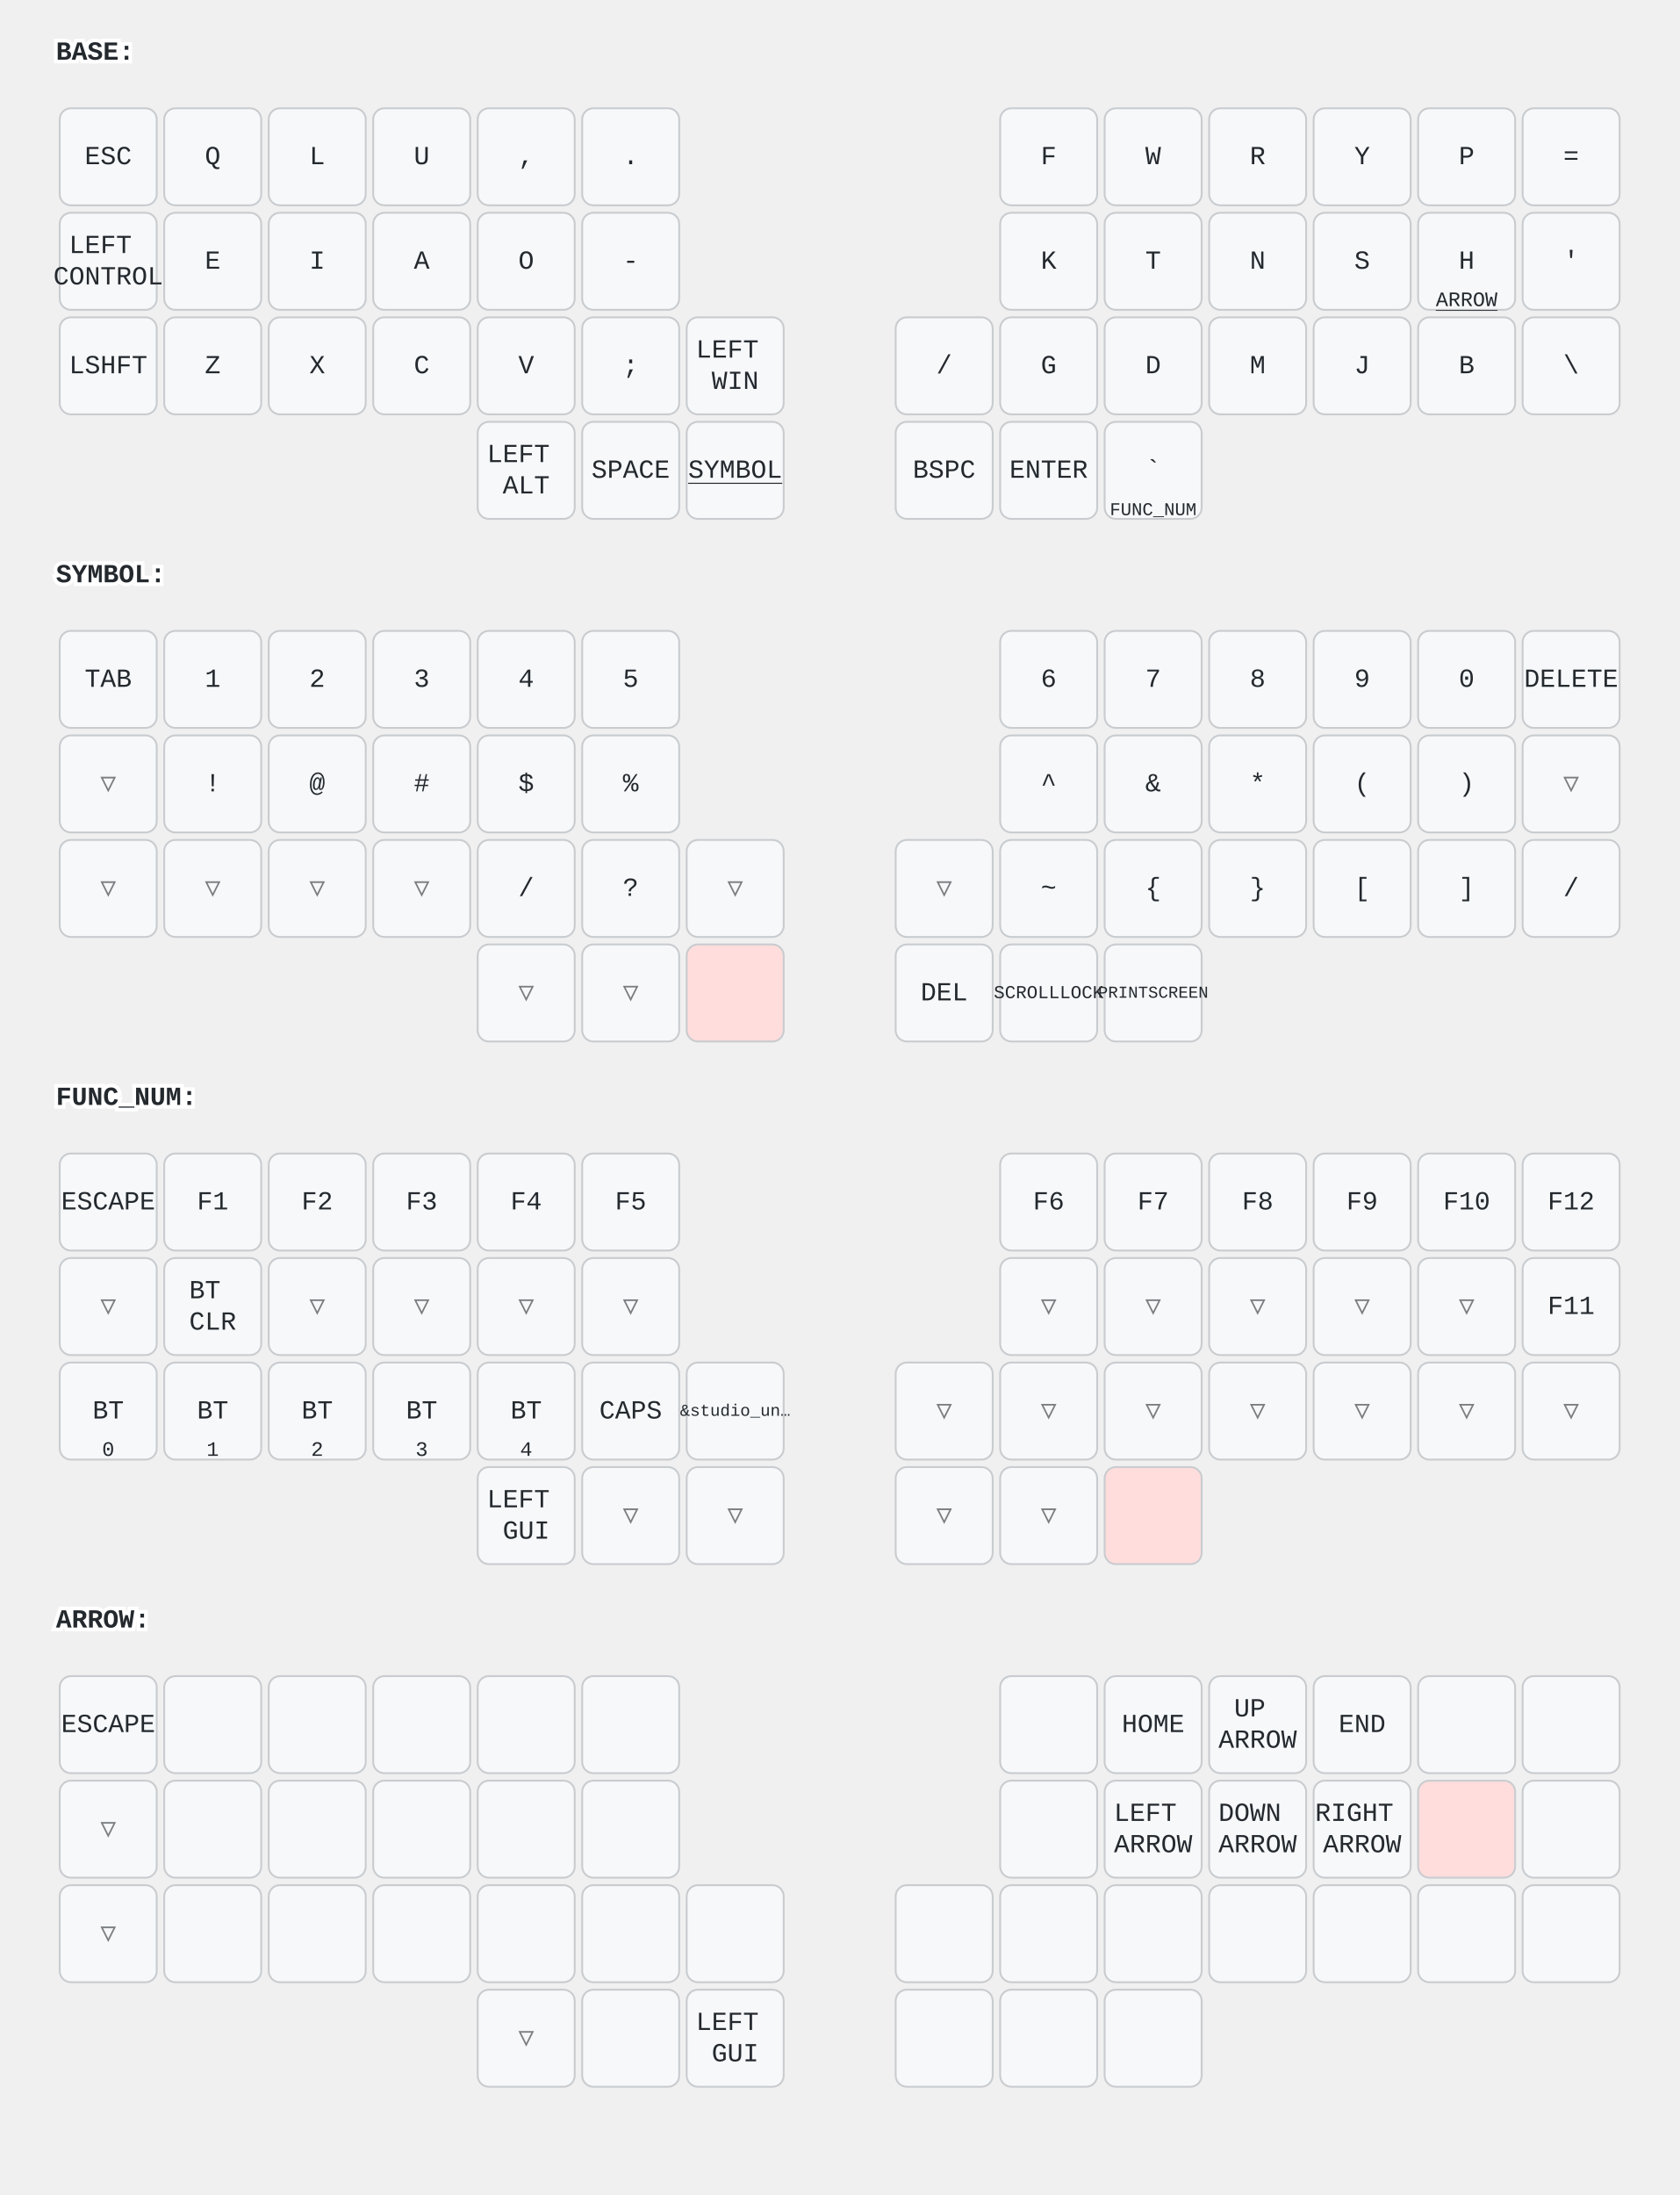
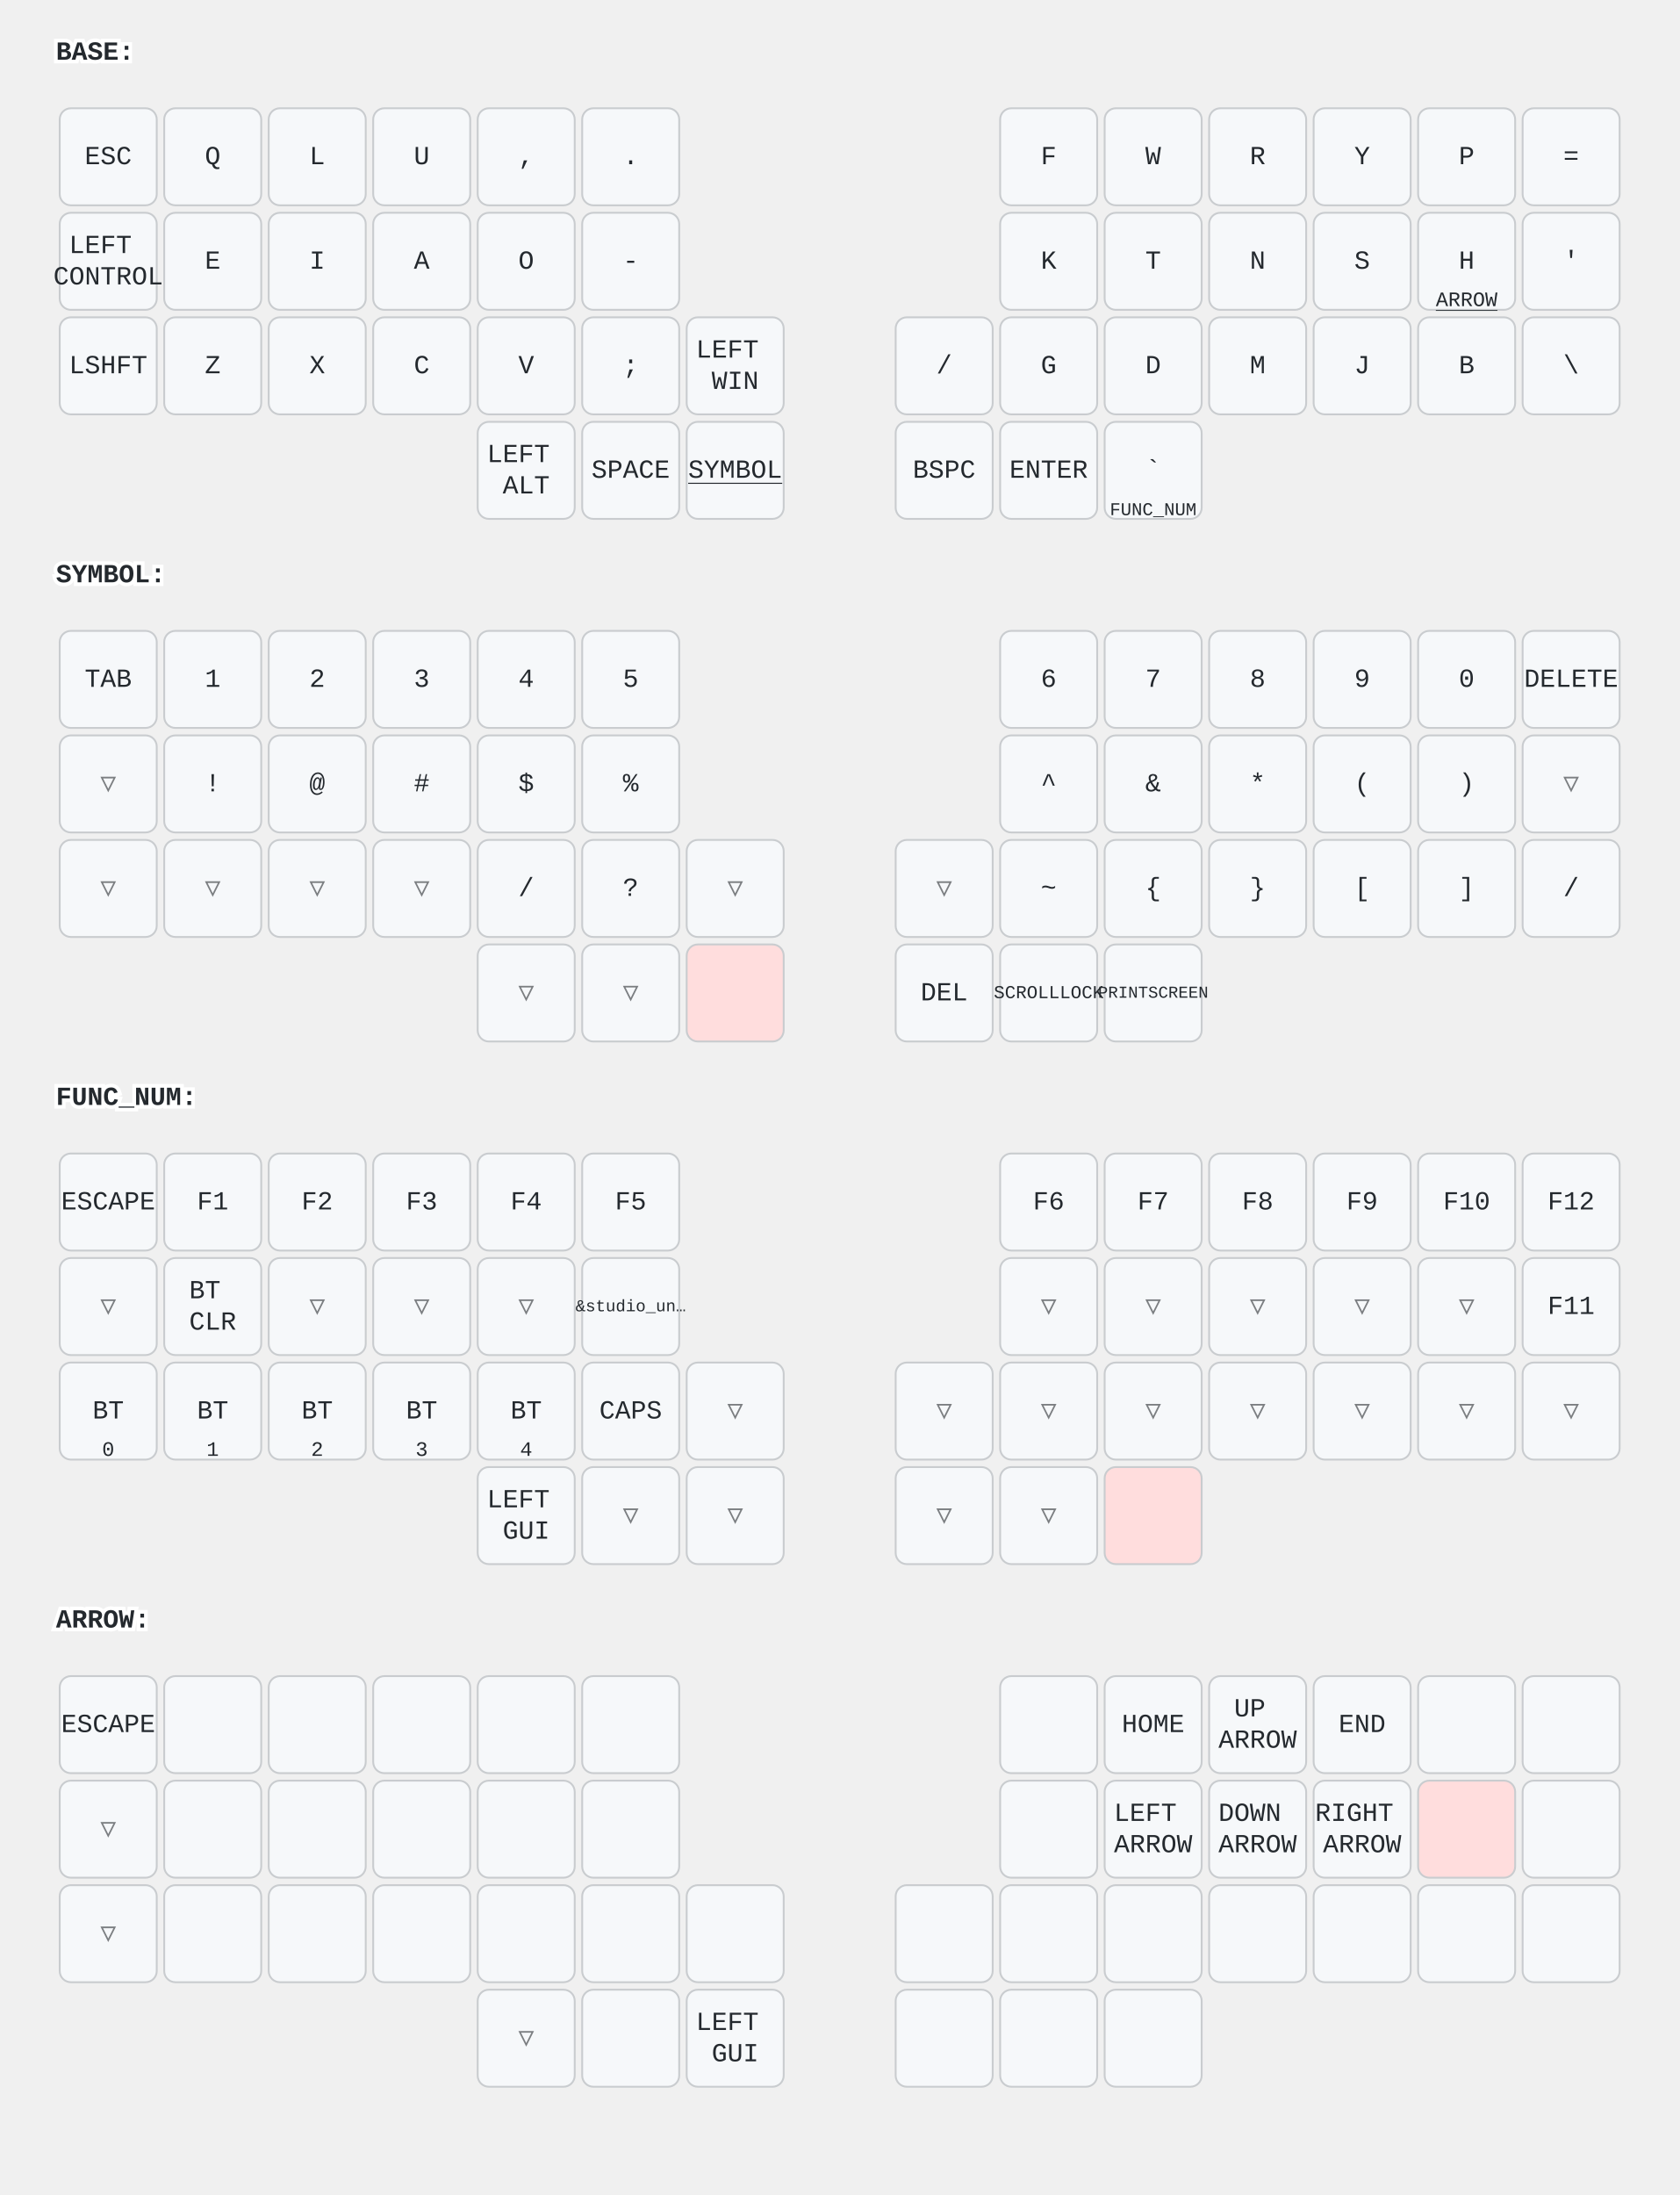
<svg xmlns="http://www.w3.org/2000/svg" width="900" height="1176" viewBox="0 0 900 1176" class="keymap">
  <style>/* inherit to force styles through use tags */
svg path {
    fill: inherit;
}

/* font and background color specifications */
svg.keymap {
    font-family: SFMono-Regular,Consolas,Liberation Mono,Menlo,monospace;
    font-size: 14px;
    font-kerning: normal;
    text-rendering: optimizeLegibility;
    fill: #24292e;
}

/* default key styling */
rect.key {
    fill: #f6f8fa;
}

rect.key, rect.combo {
    stroke: #c9cccf;
    stroke-width: 1;
}

/* default key side styling, only used is draw_key_sides is set */
rect.side {
    filter: brightness(90%);
}

/* color accent for combo boxes */
rect.combo, rect.combo-separate {
    fill: #cdf;
}

/* color accent for held keys */
rect.held, rect.combo.held {
    fill: #fdd;
}

/* color accent for ghost (optional) keys */
rect.ghost, rect.combo.ghost {
    stroke-dasharray: 4, 4;
    stroke-width: 2;
}

text {
    text-anchor: middle;
    dominant-baseline: middle;
}

/* styling for layer labels */
text.label {
    font-weight: bold;
    text-anchor: start;
    stroke: white;
    stroke-width: 4;
    paint-order: stroke;
}

/* styling for optional footer */
text.footer {
    text-anchor: end;
    dominant-baseline: auto;
    stroke: white;
    stroke-width: 4;
    paint-order: stroke;
}

/* styling for combo tap, and key non-tap label text */
text.combo, text.hold, text.shifted, text.left, text.right, text.tl, text.tr, text.bl, text.br {
    font-size: 11px;
}

text.hold, text.bl, text.br {
    text-anchor: middle;
    dominant-baseline: auto;
}

text.shifted, text.tl, text.tr {
    text-anchor: middle;
    dominant-baseline: hanging;
}

text.left, text.tl, text.bl {
    text-anchor: start;
}

text.right, text.tr, text.br {
    text-anchor: end;
}

text.layer-activator {
    text-decoration: underline;
}

/* styling for hold/shifted label text in combo box */
text.combo.hold, text.combo.shifted, text.combo.left, text.combo.right {
    font-size: 8px;
}

/* lighter symbol for transparent keys */
text.trans {
    fill: #7b7e81;
}

/* styling for combo dendrons */
path.combo {
    stroke-width: 1;
    stroke: gray;
    fill: none;
}

/* Start Tabler Icons Cleanup */
/* cannot use height/width with glyphs */
.icon-tabler &gt; path {
    fill: inherit;
    stroke: inherit;
    stroke-width: 2;
}
/* hide tabler's default box */
.icon-tabler &gt; path[stroke="none"][fill="none"] {
    visibility: hidden;
}
/* End Tabler Icons Cleanup */
</style>
  <g transform="translate(30, 0)" class="layer-BASE">
    <text x="0" y="28" class="label" id="BASE">BASE:</text>
    <g transform="translate(0, 56)">
      <g transform="translate(28, 28)" class="key keypos-0">
        <rect rx="6" ry="6" x="-26" y="-26" width="52" height="52" class="key" />
        <text x="0" y="0" class="key tap">ESC</text>
      </g>
      <g transform="translate(84, 28)" class="key keypos-1">
        <rect rx="6" ry="6" x="-26" y="-26" width="52" height="52" class="key" />
        <text x="0" y="0" class="key tap">Q</text>
      </g>
      <g transform="translate(140, 28)" class="key keypos-2">
        <rect rx="6" ry="6" x="-26" y="-26" width="52" height="52" class="key" />
        <text x="0" y="0" class="key tap">L</text>
      </g>
      <g transform="translate(196, 28)" class="key keypos-3">
        <rect rx="6" ry="6" x="-26" y="-26" width="52" height="52" class="key" />
        <text x="0" y="0" class="key tap">U</text>
      </g>
      <g transform="translate(252, 28)" class="key keypos-4">
        <rect rx="6" ry="6" x="-26" y="-26" width="52" height="52" class="key" />
        <text x="0" y="0" class="key tap">,</text>
      </g>
      <g transform="translate(308, 28)" class="key keypos-5">
        <rect rx="6" ry="6" x="-26" y="-26" width="52" height="52" class="key" />
        <text x="0" y="0" class="key tap">.</text>
      </g>
      <g transform="translate(532, 28)" class="key keypos-6">
        <rect rx="6" ry="6" x="-26" y="-26" width="52" height="52" class="key" />
        <text x="0" y="0" class="key tap">F</text>
      </g>
      <g transform="translate(588, 28)" class="key keypos-7">
        <rect rx="6" ry="6" x="-26" y="-26" width="52" height="52" class="key" />
        <text x="0" y="0" class="key tap">W</text>
      </g>
      <g transform="translate(644, 28)" class="key keypos-8">
        <rect rx="6" ry="6" x="-26" y="-26" width="52" height="52" class="key" />
        <text x="0" y="0" class="key tap">R</text>
      </g>
      <g transform="translate(700, 28)" class="key keypos-9">
        <rect rx="6" ry="6" x="-26" y="-26" width="52" height="52" class="key" />
        <text x="0" y="0" class="key tap">Y</text>
      </g>
      <g transform="translate(756, 28)" class="key keypos-10">
        <rect rx="6" ry="6" x="-26" y="-26" width="52" height="52" class="key" />
        <text x="0" y="0" class="key tap">P</text>
      </g>
      <g transform="translate(812, 28)" class="key keypos-11">
        <rect rx="6" ry="6" x="-26" y="-26" width="52" height="52" class="key" />
        <text x="0" y="0" class="key tap">=</text>
      </g>
      <g transform="translate(28, 84)" class="key keypos-12">
        <rect rx="6" ry="6" x="-26" y="-26" width="52" height="52" class="key" />
        <text x="0" y="0" class="key tap">
          <tspan x="0" dy="-0.6em">LEFT</tspan>
          <tspan x="0" dy="1.2em">CONTROL</tspan>
        </text>
      </g>
      <g transform="translate(84, 84)" class="key keypos-13">
        <rect rx="6" ry="6" x="-26" y="-26" width="52" height="52" class="key" />
        <text x="0" y="0" class="key tap">E</text>
      </g>
      <g transform="translate(140, 84)" class="key keypos-14">
        <rect rx="6" ry="6" x="-26" y="-26" width="52" height="52" class="key" />
        <text x="0" y="0" class="key tap">I</text>
      </g>
      <g transform="translate(196, 84)" class="key keypos-15">
        <rect rx="6" ry="6" x="-26" y="-26" width="52" height="52" class="key" />
        <text x="0" y="0" class="key tap">A</text>
      </g>
      <g transform="translate(252, 84)" class="key keypos-16">
        <rect rx="6" ry="6" x="-26" y="-26" width="52" height="52" class="key" />
        <text x="0" y="0" class="key tap">O</text>
      </g>
      <g transform="translate(308, 84)" class="key keypos-17">
        <rect rx="6" ry="6" x="-26" y="-26" width="52" height="52" class="key" />
        <text x="0" y="0" class="key tap">-</text>
      </g>
      <g transform="translate(532, 84)" class="key keypos-18">
        <rect rx="6" ry="6" x="-26" y="-26" width="52" height="52" class="key" />
        <text x="0" y="0" class="key tap">K</text>
      </g>
      <g transform="translate(588, 84)" class="key keypos-19">
        <rect rx="6" ry="6" x="-26" y="-26" width="52" height="52" class="key" />
        <text x="0" y="0" class="key tap">T</text>
      </g>
      <g transform="translate(644, 84)" class="key keypos-20">
        <rect rx="6" ry="6" x="-26" y="-26" width="52" height="52" class="key" />
        <text x="0" y="0" class="key tap">N</text>
      </g>
      <g transform="translate(700, 84)" class="key keypos-21">
        <rect rx="6" ry="6" x="-26" y="-26" width="52" height="52" class="key" />
        <text x="0" y="0" class="key tap">S</text>
      </g>
      <g transform="translate(756, 84)" class="key keypos-22">
        <rect rx="6" ry="6" x="-26" y="-26" width="52" height="52" class="key" />
        <text x="0" y="0" class="key tap">H</text>
        <a href="#ARROW">
          <text x="0" y="24" class="key hold layer-activator">ARROW</text>
        </a>
      </g>
      <g transform="translate(812, 84)" class="key keypos-23">
        <rect rx="6" ry="6" x="-26" y="-26" width="52" height="52" class="key" />
        <text x="0" y="0" class="key tap">'</text>
      </g>
      <g transform="translate(28, 140)" class="key keypos-24">
        <rect rx="6" ry="6" x="-26" y="-26" width="52" height="52" class="key" />
        <text x="0" y="0" class="key tap">LSHFT</text>
      </g>
      <g transform="translate(84, 140)" class="key keypos-25">
        <rect rx="6" ry="6" x="-26" y="-26" width="52" height="52" class="key" />
        <text x="0" y="0" class="key tap">Z</text>
      </g>
      <g transform="translate(140, 140)" class="key keypos-26">
        <rect rx="6" ry="6" x="-26" y="-26" width="52" height="52" class="key" />
        <text x="0" y="0" class="key tap">X</text>
      </g>
      <g transform="translate(196, 140)" class="key keypos-27">
        <rect rx="6" ry="6" x="-26" y="-26" width="52" height="52" class="key" />
        <text x="0" y="0" class="key tap">C</text>
      </g>
      <g transform="translate(252, 140)" class="key keypos-28">
        <rect rx="6" ry="6" x="-26" y="-26" width="52" height="52" class="key" />
        <text x="0" y="0" class="key tap">V</text>
      </g>
      <g transform="translate(308, 140)" class="key keypos-29">
        <rect rx="6" ry="6" x="-26" y="-26" width="52" height="52" class="key" />
        <text x="0" y="0" class="key tap">;</text>
      </g>
      <g transform="translate(364, 140)" class="key keypos-30">
        <rect rx="6" ry="6" x="-26" y="-26" width="52" height="52" class="key" />
        <text x="0" y="0" class="key tap">
          <tspan x="0" dy="-0.6em">LEFT</tspan>
          <tspan x="0" dy="1.2em">WIN</tspan>
        </text>
      </g>
      <g transform="translate(476, 140)" class="key keypos-31">
        <rect rx="6" ry="6" x="-26" y="-26" width="52" height="52" class="key" />
        <text x="0" y="0" class="key tap">/</text>
      </g>
      <g transform="translate(532, 140)" class="key keypos-32">
        <rect rx="6" ry="6" x="-26" y="-26" width="52" height="52" class="key" />
        <text x="0" y="0" class="key tap">G</text>
      </g>
      <g transform="translate(588, 140)" class="key keypos-33">
        <rect rx="6" ry="6" x="-26" y="-26" width="52" height="52" class="key" />
        <text x="0" y="0" class="key tap">D</text>
      </g>
      <g transform="translate(644, 140)" class="key keypos-34">
        <rect rx="6" ry="6" x="-26" y="-26" width="52" height="52" class="key" />
        <text x="0" y="0" class="key tap">M</text>
      </g>
      <g transform="translate(700, 140)" class="key keypos-35">
        <rect rx="6" ry="6" x="-26" y="-26" width="52" height="52" class="key" />
        <text x="0" y="0" class="key tap">J</text>
      </g>
      <g transform="translate(756, 140)" class="key keypos-36">
        <rect rx="6" ry="6" x="-26" y="-26" width="52" height="52" class="key" />
        <text x="0" y="0" class="key tap">B</text>
      </g>
      <g transform="translate(812, 140)" class="key keypos-37">
        <rect rx="6" ry="6" x="-26" y="-26" width="52" height="52" class="key" />
        <text x="0" y="0" class="key tap">\</text>
      </g>
      <g transform="translate(252, 196)" class="key keypos-38">
        <rect rx="6" ry="6" x="-26" y="-26" width="52" height="52" class="key" />
        <text x="0" y="0" class="key tap">
          <tspan x="0" dy="-0.6em">LEFT</tspan>
          <tspan x="0" dy="1.2em">ALT</tspan>
        </text>
      </g>
      <g transform="translate(308, 196)" class="key keypos-39">
        <rect rx="6" ry="6" x="-26" y="-26" width="52" height="52" class="key" />
        <text x="0" y="0" class="key tap">SPACE</text>
      </g>
      <g transform="translate(364, 196)" class="key keypos-40">
        <rect rx="6" ry="6" x="-26" y="-26" width="52" height="52" class="key" />
        <a href="#SYMBOL">
          <text x="0" y="0" class="key tap layer-activator">SYMBOL</text>
        </a>
      </g>
      <g transform="translate(476, 196)" class="key keypos-41">
        <rect rx="6" ry="6" x="-26" y="-26" width="52" height="52" class="key" />
        <text x="0" y="0" class="key tap">BSPC</text>
      </g>
      <g transform="translate(532, 196)" class="key keypos-42">
        <rect rx="6" ry="6" x="-26" y="-26" width="52" height="52" class="key" />
        <text x="0" y="0" class="key tap">ENTER</text>
      </g>
      <g transform="translate(588, 196)" class="key keypos-43">
        <rect rx="6" ry="6" x="-26" y="-26" width="52" height="52" class="key" />
        <text x="0" y="0" class="key tap">`</text>
        <a href="#FUNC_NUM">
          <text x="0" y="24" class="key hold layer-activator">
            <tspan style="font-size: 88%">FUNC_NUM</tspan>
          </text>
        </a>
      </g>
    </g>
  </g>
  <g transform="translate(30, 280)" class="layer-SYMBOL">
    <text x="0" y="28" class="label" id="SYMBOL">SYMBOL:</text>
    <g transform="translate(0, 56)">
      <g transform="translate(28, 28)" class="key keypos-0">
        <rect rx="6" ry="6" x="-26" y="-26" width="52" height="52" class="key" />
        <text x="0" y="0" class="key tap">TAB</text>
      </g>
      <g transform="translate(84, 28)" class="key keypos-1">
        <rect rx="6" ry="6" x="-26" y="-26" width="52" height="52" class="key" />
        <text x="0" y="0" class="key tap">1</text>
      </g>
      <g transform="translate(140, 28)" class="key keypos-2">
        <rect rx="6" ry="6" x="-26" y="-26" width="52" height="52" class="key" />
        <text x="0" y="0" class="key tap">2</text>
      </g>
      <g transform="translate(196, 28)" class="key keypos-3">
        <rect rx="6" ry="6" x="-26" y="-26" width="52" height="52" class="key" />
        <text x="0" y="0" class="key tap">3</text>
      </g>
      <g transform="translate(252, 28)" class="key keypos-4">
        <rect rx="6" ry="6" x="-26" y="-26" width="52" height="52" class="key" />
        <text x="0" y="0" class="key tap">4</text>
      </g>
      <g transform="translate(308, 28)" class="key keypos-5">
        <rect rx="6" ry="6" x="-26" y="-26" width="52" height="52" class="key" />
        <text x="0" y="0" class="key tap">5</text>
      </g>
      <g transform="translate(532, 28)" class="key keypos-6">
        <rect rx="6" ry="6" x="-26" y="-26" width="52" height="52" class="key" />
        <text x="0" y="0" class="key tap">6</text>
      </g>
      <g transform="translate(588, 28)" class="key keypos-7">
        <rect rx="6" ry="6" x="-26" y="-26" width="52" height="52" class="key" />
        <text x="0" y="0" class="key tap">7</text>
      </g>
      <g transform="translate(644, 28)" class="key keypos-8">
        <rect rx="6" ry="6" x="-26" y="-26" width="52" height="52" class="key" />
        <text x="0" y="0" class="key tap">8</text>
      </g>
      <g transform="translate(700, 28)" class="key keypos-9">
        <rect rx="6" ry="6" x="-26" y="-26" width="52" height="52" class="key" />
        <text x="0" y="0" class="key tap">9</text>
      </g>
      <g transform="translate(756, 28)" class="key keypos-10">
        <rect rx="6" ry="6" x="-26" y="-26" width="52" height="52" class="key" />
        <text x="0" y="0" class="key tap">0</text>
      </g>
      <g transform="translate(812, 28)" class="key keypos-11">
        <rect rx="6" ry="6" x="-26" y="-26" width="52" height="52" class="key" />
        <text x="0" y="0" class="key tap">DELETE</text>
      </g>
      <g transform="translate(28, 84)" class="key trans keypos-12">
        <rect rx="6" ry="6" x="-26" y="-26" width="52" height="52" class="key trans" />
        <text x="0" y="0" class="key trans tap">▽</text>
      </g>
      <g transform="translate(84, 84)" class="key keypos-13">
        <rect rx="6" ry="6" x="-26" y="-26" width="52" height="52" class="key" />
        <text x="0" y="0" class="key tap">!</text>
      </g>
      <g transform="translate(140, 84)" class="key keypos-14">
        <rect rx="6" ry="6" x="-26" y="-26" width="52" height="52" class="key" />
        <text x="0" y="0" class="key tap">@</text>
      </g>
      <g transform="translate(196, 84)" class="key keypos-15">
        <rect rx="6" ry="6" x="-26" y="-26" width="52" height="52" class="key" />
        <text x="0" y="0" class="key tap">#</text>
      </g>
      <g transform="translate(252, 84)" class="key keypos-16">
        <rect rx="6" ry="6" x="-26" y="-26" width="52" height="52" class="key" />
        <text x="0" y="0" class="key tap">$</text>
      </g>
      <g transform="translate(308, 84)" class="key keypos-17">
        <rect rx="6" ry="6" x="-26" y="-26" width="52" height="52" class="key" />
        <text x="0" y="0" class="key tap">%</text>
      </g>
      <g transform="translate(532, 84)" class="key keypos-18">
        <rect rx="6" ry="6" x="-26" y="-26" width="52" height="52" class="key" />
        <text x="0" y="0" class="key tap">^</text>
      </g>
      <g transform="translate(588, 84)" class="key keypos-19">
        <rect rx="6" ry="6" x="-26" y="-26" width="52" height="52" class="key" />
        <text x="0" y="0" class="key tap">&amp;</text>
      </g>
      <g transform="translate(644, 84)" class="key keypos-20">
        <rect rx="6" ry="6" x="-26" y="-26" width="52" height="52" class="key" />
        <text x="0" y="0" class="key tap">*</text>
      </g>
      <g transform="translate(700, 84)" class="key keypos-21">
        <rect rx="6" ry="6" x="-26" y="-26" width="52" height="52" class="key" />
        <text x="0" y="0" class="key tap">(</text>
      </g>
      <g transform="translate(756, 84)" class="key keypos-22">
        <rect rx="6" ry="6" x="-26" y="-26" width="52" height="52" class="key" />
        <text x="0" y="0" class="key tap">)</text>
      </g>
      <g transform="translate(812, 84)" class="key trans keypos-23">
        <rect rx="6" ry="6" x="-26" y="-26" width="52" height="52" class="key trans" />
        <text x="0" y="0" class="key trans tap">▽</text>
      </g>
      <g transform="translate(28, 140)" class="key trans keypos-24">
        <rect rx="6" ry="6" x="-26" y="-26" width="52" height="52" class="key trans" />
        <text x="0" y="0" class="key trans tap">▽</text>
      </g>
      <g transform="translate(84, 140)" class="key trans keypos-25">
        <rect rx="6" ry="6" x="-26" y="-26" width="52" height="52" class="key trans" />
        <text x="0" y="0" class="key trans tap">▽</text>
      </g>
      <g transform="translate(140, 140)" class="key trans keypos-26">
        <rect rx="6" ry="6" x="-26" y="-26" width="52" height="52" class="key trans" />
        <text x="0" y="0" class="key trans tap">▽</text>
      </g>
      <g transform="translate(196, 140)" class="key trans keypos-27">
        <rect rx="6" ry="6" x="-26" y="-26" width="52" height="52" class="key trans" />
        <text x="0" y="0" class="key trans tap">▽</text>
      </g>
      <g transform="translate(252, 140)" class="key keypos-28">
        <rect rx="6" ry="6" x="-26" y="-26" width="52" height="52" class="key" />
        <text x="0" y="0" class="key tap">/</text>
      </g>
      <g transform="translate(308, 140)" class="key keypos-29">
        <rect rx="6" ry="6" x="-26" y="-26" width="52" height="52" class="key" />
        <text x="0" y="0" class="key tap">?</text>
      </g>
      <g transform="translate(364, 140)" class="key trans keypos-30">
        <rect rx="6" ry="6" x="-26" y="-26" width="52" height="52" class="key trans" />
        <text x="0" y="0" class="key trans tap">▽</text>
      </g>
      <g transform="translate(476, 140)" class="key trans keypos-31">
        <rect rx="6" ry="6" x="-26" y="-26" width="52" height="52" class="key trans" />
        <text x="0" y="0" class="key trans tap">▽</text>
      </g>
      <g transform="translate(532, 140)" class="key keypos-32">
        <rect rx="6" ry="6" x="-26" y="-26" width="52" height="52" class="key" />
        <text x="0" y="0" class="key tap">~</text>
      </g>
      <g transform="translate(588, 140)" class="key keypos-33">
        <rect rx="6" ry="6" x="-26" y="-26" width="52" height="52" class="key" />
        <text x="0" y="0" class="key tap">{</text>
      </g>
      <g transform="translate(644, 140)" class="key keypos-34">
        <rect rx="6" ry="6" x="-26" y="-26" width="52" height="52" class="key" />
        <text x="0" y="0" class="key tap">}</text>
      </g>
      <g transform="translate(700, 140)" class="key keypos-35">
        <rect rx="6" ry="6" x="-26" y="-26" width="52" height="52" class="key" />
        <text x="0" y="0" class="key tap">[</text>
      </g>
      <g transform="translate(756, 140)" class="key keypos-36">
        <rect rx="6" ry="6" x="-26" y="-26" width="52" height="52" class="key" />
        <text x="0" y="0" class="key tap">]</text>
      </g>
      <g transform="translate(812, 140)" class="key keypos-37">
        <rect rx="6" ry="6" x="-26" y="-26" width="52" height="52" class="key" />
        <text x="0" y="0" class="key tap">/</text>
      </g>
      <g transform="translate(252, 196)" class="key trans keypos-38">
        <rect rx="6" ry="6" x="-26" y="-26" width="52" height="52" class="key trans" />
        <text x="0" y="0" class="key trans tap">▽</text>
      </g>
      <g transform="translate(308, 196)" class="key trans keypos-39">
        <rect rx="6" ry="6" x="-26" y="-26" width="52" height="52" class="key trans" />
        <text x="0" y="0" class="key trans tap">▽</text>
      </g>
      <g transform="translate(364, 196)" class="key held keypos-40">
        <rect rx="6" ry="6" x="-26" y="-26" width="52" height="52" class="key held" />
      </g>
      <g transform="translate(476, 196)" class="key keypos-41">
        <rect rx="6" ry="6" x="-26" y="-26" width="52" height="52" class="key" />
        <text x="0" y="0" class="key tap">DEL</text>
      </g>
      <g transform="translate(532, 196)" class="key keypos-42">
        <rect rx="6" ry="6" x="-26" y="-26" width="52" height="52" class="key" />
        <text x="0" y="0" class="key tap">
          <tspan style="font-size: 70%">SCROLLLOCK</tspan>
        </text>
      </g>
      <g transform="translate(588, 196)" class="key keypos-43">
        <rect rx="6" ry="6" x="-26" y="-26" width="52" height="52" class="key" />
        <text x="0" y="0" class="key tap">
          <tspan style="font-size: 64%">PRINTSCREEN</tspan>
        </text>
      </g>
    </g>
  </g>
  <g transform="translate(30, 560)" class="layer-FUNC_NUM">
    <text x="0" y="28" class="label" id="FUNC_NUM">FUNC_NUM:</text>
    <g transform="translate(0, 56)">
      <g transform="translate(28, 28)" class="key keypos-0">
        <rect rx="6" ry="6" x="-26" y="-26" width="52" height="52" class="key" />
        <text x="0" y="0" class="key tap">ESCAPE</text>
      </g>
      <g transform="translate(84, 28)" class="key keypos-1">
        <rect rx="6" ry="6" x="-26" y="-26" width="52" height="52" class="key" />
        <text x="0" y="0" class="key tap">F1</text>
      </g>
      <g transform="translate(140, 28)" class="key keypos-2">
        <rect rx="6" ry="6" x="-26" y="-26" width="52" height="52" class="key" />
        <text x="0" y="0" class="key tap">F2</text>
      </g>
      <g transform="translate(196, 28)" class="key keypos-3">
        <rect rx="6" ry="6" x="-26" y="-26" width="52" height="52" class="key" />
        <text x="0" y="0" class="key tap">F3</text>
      </g>
      <g transform="translate(252, 28)" class="key keypos-4">
        <rect rx="6" ry="6" x="-26" y="-26" width="52" height="52" class="key" />
        <text x="0" y="0" class="key tap">F4</text>
      </g>
      <g transform="translate(308, 28)" class="key keypos-5">
        <rect rx="6" ry="6" x="-26" y="-26" width="52" height="52" class="key" />
        <text x="0" y="0" class="key tap">F5</text>
      </g>
      <g transform="translate(532, 28)" class="key keypos-6">
        <rect rx="6" ry="6" x="-26" y="-26" width="52" height="52" class="key" />
        <text x="0" y="0" class="key tap">F6</text>
      </g>
      <g transform="translate(588, 28)" class="key keypos-7">
        <rect rx="6" ry="6" x="-26" y="-26" width="52" height="52" class="key" />
        <text x="0" y="0" class="key tap">F7</text>
      </g>
      <g transform="translate(644, 28)" class="key keypos-8">
        <rect rx="6" ry="6" x="-26" y="-26" width="52" height="52" class="key" />
        <text x="0" y="0" class="key tap">F8</text>
      </g>
      <g transform="translate(700, 28)" class="key keypos-9">
        <rect rx="6" ry="6" x="-26" y="-26" width="52" height="52" class="key" />
        <text x="0" y="0" class="key tap">F9</text>
      </g>
      <g transform="translate(756, 28)" class="key keypos-10">
        <rect rx="6" ry="6" x="-26" y="-26" width="52" height="52" class="key" />
        <text x="0" y="0" class="key tap">F10</text>
      </g>
      <g transform="translate(812, 28)" class="key keypos-11">
        <rect rx="6" ry="6" x="-26" y="-26" width="52" height="52" class="key" />
        <text x="0" y="0" class="key tap">F12</text>
      </g>
      <g transform="translate(28, 84)" class="key trans keypos-12">
        <rect rx="6" ry="6" x="-26" y="-26" width="52" height="52" class="key trans" />
        <text x="0" y="0" class="key trans tap">▽</text>
      </g>
      <g transform="translate(84, 84)" class="key keypos-13">
        <rect rx="6" ry="6" x="-26" y="-26" width="52" height="52" class="key" />
        <text x="0" y="0" class="key tap">
          <tspan x="0" dy="-0.6em">BT</tspan>
          <tspan x="0" dy="1.2em">CLR</tspan>
        </text>
      </g>
      <g transform="translate(140, 84)" class="key trans keypos-14">
        <rect rx="6" ry="6" x="-26" y="-26" width="52" height="52" class="key trans" />
        <text x="0" y="0" class="key trans tap">▽</text>
      </g>
      <g transform="translate(196, 84)" class="key trans keypos-15">
        <rect rx="6" ry="6" x="-26" y="-26" width="52" height="52" class="key trans" />
        <text x="0" y="0" class="key trans tap">▽</text>
      </g>
      <g transform="translate(252, 84)" class="key trans keypos-16">
        <rect rx="6" ry="6" x="-26" y="-26" width="52" height="52" class="key trans" />
        <text x="0" y="0" class="key trans tap">▽</text>
      </g>
-       <g transform="translate(308, 84)" class="key trans keypos-17">
-         <rect rx="6" ry="6" x="-26" y="-26" width="52" height="52" class="key trans" />
-         <text x="0" y="0" class="key trans tap">▽</text>
+       <g transform="translate(308, 84)" class="key keypos-17">
+         <rect rx="6" ry="6" x="-26" y="-26" width="52" height="52" class="key" />
+         <text x="0" y="0" class="key tap">
+           <tspan style="font-size: 64%">&amp;studio_un…</tspan>
+         </text>
      </g>
      <g transform="translate(532, 84)" class="key trans keypos-18">
        <rect rx="6" ry="6" x="-26" y="-26" width="52" height="52" class="key trans" />
        <text x="0" y="0" class="key trans tap">▽</text>
      </g>
      <g transform="translate(588, 84)" class="key trans keypos-19">
        <rect rx="6" ry="6" x="-26" y="-26" width="52" height="52" class="key trans" />
        <text x="0" y="0" class="key trans tap">▽</text>
      </g>
      <g transform="translate(644, 84)" class="key trans keypos-20">
        <rect rx="6" ry="6" x="-26" y="-26" width="52" height="52" class="key trans" />
        <text x="0" y="0" class="key trans tap">▽</text>
      </g>
      <g transform="translate(700, 84)" class="key trans keypos-21">
        <rect rx="6" ry="6" x="-26" y="-26" width="52" height="52" class="key trans" />
        <text x="0" y="0" class="key trans tap">▽</text>
      </g>
      <g transform="translate(756, 84)" class="key trans keypos-22">
        <rect rx="6" ry="6" x="-26" y="-26" width="52" height="52" class="key trans" />
        <text x="0" y="0" class="key trans tap">▽</text>
      </g>
      <g transform="translate(812, 84)" class="key keypos-23">
        <rect rx="6" ry="6" x="-26" y="-26" width="52" height="52" class="key" />
        <text x="0" y="0" class="key tap">F11</text>
      </g>
      <g transform="translate(28, 140)" class="key keypos-24">
        <rect rx="6" ry="6" x="-26" y="-26" width="52" height="52" class="key" />
        <text x="0" y="0" class="key tap">BT</text>
        <text x="0" y="24" class="key hold">0</text>
      </g>
      <g transform="translate(84, 140)" class="key keypos-25">
        <rect rx="6" ry="6" x="-26" y="-26" width="52" height="52" class="key" />
        <text x="0" y="0" class="key tap">BT</text>
        <text x="0" y="24" class="key hold">1</text>
      </g>
      <g transform="translate(140, 140)" class="key keypos-26">
        <rect rx="6" ry="6" x="-26" y="-26" width="52" height="52" class="key" />
        <text x="0" y="0" class="key tap">BT</text>
        <text x="0" y="24" class="key hold">2</text>
      </g>
      <g transform="translate(196, 140)" class="key keypos-27">
        <rect rx="6" ry="6" x="-26" y="-26" width="52" height="52" class="key" />
        <text x="0" y="0" class="key tap">BT</text>
        <text x="0" y="24" class="key hold">3</text>
      </g>
      <g transform="translate(252, 140)" class="key keypos-28">
        <rect rx="6" ry="6" x="-26" y="-26" width="52" height="52" class="key" />
        <text x="0" y="0" class="key tap">BT</text>
        <text x="0" y="24" class="key hold">4</text>
      </g>
      <g transform="translate(308, 140)" class="key keypos-29">
        <rect rx="6" ry="6" x="-26" y="-26" width="52" height="52" class="key" />
        <text x="0" y="0" class="key tap">CAPS</text>
      </g>
-       <g transform="translate(364, 140)" class="key keypos-30">
-         <rect rx="6" ry="6" x="-26" y="-26" width="52" height="52" class="key" />
-         <text x="0" y="0" class="key tap">
-           <tspan style="font-size: 64%">&amp;studio_un…</tspan>
-         </text>
+       <g transform="translate(364, 140)" class="key trans keypos-30">
+         <rect rx="6" ry="6" x="-26" y="-26" width="52" height="52" class="key trans" />
+         <text x="0" y="0" class="key trans tap">▽</text>
      </g>
      <g transform="translate(476, 140)" class="key trans keypos-31">
        <rect rx="6" ry="6" x="-26" y="-26" width="52" height="52" class="key trans" />
        <text x="0" y="0" class="key trans tap">▽</text>
      </g>
      <g transform="translate(532, 140)" class="key trans keypos-32">
        <rect rx="6" ry="6" x="-26" y="-26" width="52" height="52" class="key trans" />
        <text x="0" y="0" class="key trans tap">▽</text>
      </g>
      <g transform="translate(588, 140)" class="key trans keypos-33">
        <rect rx="6" ry="6" x="-26" y="-26" width="52" height="52" class="key trans" />
        <text x="0" y="0" class="key trans tap">▽</text>
      </g>
      <g transform="translate(644, 140)" class="key trans keypos-34">
        <rect rx="6" ry="6" x="-26" y="-26" width="52" height="52" class="key trans" />
        <text x="0" y="0" class="key trans tap">▽</text>
      </g>
      <g transform="translate(700, 140)" class="key trans keypos-35">
        <rect rx="6" ry="6" x="-26" y="-26" width="52" height="52" class="key trans" />
        <text x="0" y="0" class="key trans tap">▽</text>
      </g>
      <g transform="translate(756, 140)" class="key trans keypos-36">
        <rect rx="6" ry="6" x="-26" y="-26" width="52" height="52" class="key trans" />
        <text x="0" y="0" class="key trans tap">▽</text>
      </g>
      <g transform="translate(812, 140)" class="key trans keypos-37">
        <rect rx="6" ry="6" x="-26" y="-26" width="52" height="52" class="key trans" />
        <text x="0" y="0" class="key trans tap">▽</text>
      </g>
      <g transform="translate(252, 196)" class="key keypos-38">
        <rect rx="6" ry="6" x="-26" y="-26" width="52" height="52" class="key" />
        <text x="0" y="0" class="key tap">
          <tspan x="0" dy="-0.6em">LEFT</tspan>
          <tspan x="0" dy="1.2em">GUI</tspan>
        </text>
      </g>
      <g transform="translate(308, 196)" class="key trans keypos-39">
        <rect rx="6" ry="6" x="-26" y="-26" width="52" height="52" class="key trans" />
        <text x="0" y="0" class="key trans tap">▽</text>
      </g>
      <g transform="translate(364, 196)" class="key trans keypos-40">
        <rect rx="6" ry="6" x="-26" y="-26" width="52" height="52" class="key trans" />
        <text x="0" y="0" class="key trans tap">▽</text>
      </g>
      <g transform="translate(476, 196)" class="key trans keypos-41">
        <rect rx="6" ry="6" x="-26" y="-26" width="52" height="52" class="key trans" />
        <text x="0" y="0" class="key trans tap">▽</text>
      </g>
      <g transform="translate(532, 196)" class="key trans keypos-42">
        <rect rx="6" ry="6" x="-26" y="-26" width="52" height="52" class="key trans" />
        <text x="0" y="0" class="key trans tap">▽</text>
      </g>
      <g transform="translate(588, 196)" class="key held keypos-43">
        <rect rx="6" ry="6" x="-26" y="-26" width="52" height="52" class="key held" />
      </g>
    </g>
  </g>
  <g transform="translate(30, 840)" class="layer-ARROW">
    <text x="0" y="28" class="label" id="ARROW">ARROW:</text>
    <g transform="translate(0, 56)">
      <g transform="translate(28, 28)" class="key keypos-0">
        <rect rx="6" ry="6" x="-26" y="-26" width="52" height="52" class="key" />
        <text x="0" y="0" class="key tap">ESCAPE</text>
      </g>
      <g transform="translate(84, 28)" class="key keypos-1">
        <rect rx="6" ry="6" x="-26" y="-26" width="52" height="52" class="key" />
      </g>
      <g transform="translate(140, 28)" class="key keypos-2">
        <rect rx="6" ry="6" x="-26" y="-26" width="52" height="52" class="key" />
      </g>
      <g transform="translate(196, 28)" class="key keypos-3">
        <rect rx="6" ry="6" x="-26" y="-26" width="52" height="52" class="key" />
      </g>
      <g transform="translate(252, 28)" class="key keypos-4">
        <rect rx="6" ry="6" x="-26" y="-26" width="52" height="52" class="key" />
      </g>
      <g transform="translate(308, 28)" class="key keypos-5">
        <rect rx="6" ry="6" x="-26" y="-26" width="52" height="52" class="key" />
      </g>
      <g transform="translate(532, 28)" class="key keypos-6">
        <rect rx="6" ry="6" x="-26" y="-26" width="52" height="52" class="key" />
      </g>
      <g transform="translate(588, 28)" class="key keypos-7">
        <rect rx="6" ry="6" x="-26" y="-26" width="52" height="52" class="key" />
        <text x="0" y="0" class="key tap">HOME</text>
      </g>
      <g transform="translate(644, 28)" class="key keypos-8">
        <rect rx="6" ry="6" x="-26" y="-26" width="52" height="52" class="key" />
        <text x="0" y="0" class="key tap">
          <tspan x="0" dy="-0.6em">UP</tspan>
          <tspan x="0" dy="1.2em">ARROW</tspan>
        </text>
      </g>
      <g transform="translate(700, 28)" class="key keypos-9">
        <rect rx="6" ry="6" x="-26" y="-26" width="52" height="52" class="key" />
        <text x="0" y="0" class="key tap">END</text>
      </g>
      <g transform="translate(756, 28)" class="key keypos-10">
        <rect rx="6" ry="6" x="-26" y="-26" width="52" height="52" class="key" />
      </g>
      <g transform="translate(812, 28)" class="key keypos-11">
        <rect rx="6" ry="6" x="-26" y="-26" width="52" height="52" class="key" />
      </g>
      <g transform="translate(28, 84)" class="key trans keypos-12">
        <rect rx="6" ry="6" x="-26" y="-26" width="52" height="52" class="key trans" />
        <text x="0" y="0" class="key trans tap">▽</text>
      </g>
      <g transform="translate(84, 84)" class="key keypos-13">
        <rect rx="6" ry="6" x="-26" y="-26" width="52" height="52" class="key" />
      </g>
      <g transform="translate(140, 84)" class="key keypos-14">
        <rect rx="6" ry="6" x="-26" y="-26" width="52" height="52" class="key" />
      </g>
      <g transform="translate(196, 84)" class="key keypos-15">
        <rect rx="6" ry="6" x="-26" y="-26" width="52" height="52" class="key" />
      </g>
      <g transform="translate(252, 84)" class="key keypos-16">
        <rect rx="6" ry="6" x="-26" y="-26" width="52" height="52" class="key" />
      </g>
      <g transform="translate(308, 84)" class="key keypos-17">
        <rect rx="6" ry="6" x="-26" y="-26" width="52" height="52" class="key" />
      </g>
      <g transform="translate(532, 84)" class="key keypos-18">
        <rect rx="6" ry="6" x="-26" y="-26" width="52" height="52" class="key" />
      </g>
      <g transform="translate(588, 84)" class="key keypos-19">
        <rect rx="6" ry="6" x="-26" y="-26" width="52" height="52" class="key" />
        <text x="0" y="0" class="key tap">
          <tspan x="0" dy="-0.6em">LEFT</tspan>
          <tspan x="0" dy="1.2em">ARROW</tspan>
        </text>
      </g>
      <g transform="translate(644, 84)" class="key keypos-20">
        <rect rx="6" ry="6" x="-26" y="-26" width="52" height="52" class="key" />
        <text x="0" y="0" class="key tap">
          <tspan x="0" dy="-0.6em">DOWN</tspan>
          <tspan x="0" dy="1.2em">ARROW</tspan>
        </text>
      </g>
      <g transform="translate(700, 84)" class="key keypos-21">
        <rect rx="6" ry="6" x="-26" y="-26" width="52" height="52" class="key" />
        <text x="0" y="0" class="key tap">
          <tspan x="0" dy="-0.6em">RIGHT</tspan>
          <tspan x="0" dy="1.2em">ARROW</tspan>
        </text>
      </g>
      <g transform="translate(756, 84)" class="key held keypos-22">
        <rect rx="6" ry="6" x="-26" y="-26" width="52" height="52" class="key held" />
      </g>
      <g transform="translate(812, 84)" class="key keypos-23">
        <rect rx="6" ry="6" x="-26" y="-26" width="52" height="52" class="key" />
      </g>
      <g transform="translate(28, 140)" class="key trans keypos-24">
        <rect rx="6" ry="6" x="-26" y="-26" width="52" height="52" class="key trans" />
        <text x="0" y="0" class="key trans tap">▽</text>
      </g>
      <g transform="translate(84, 140)" class="key keypos-25">
        <rect rx="6" ry="6" x="-26" y="-26" width="52" height="52" class="key" />
      </g>
      <g transform="translate(140, 140)" class="key keypos-26">
        <rect rx="6" ry="6" x="-26" y="-26" width="52" height="52" class="key" />
      </g>
      <g transform="translate(196, 140)" class="key keypos-27">
        <rect rx="6" ry="6" x="-26" y="-26" width="52" height="52" class="key" />
      </g>
      <g transform="translate(252, 140)" class="key keypos-28">
        <rect rx="6" ry="6" x="-26" y="-26" width="52" height="52" class="key" />
      </g>
      <g transform="translate(308, 140)" class="key keypos-29">
        <rect rx="6" ry="6" x="-26" y="-26" width="52" height="52" class="key" />
      </g>
      <g transform="translate(364, 140)" class="key keypos-30">
        <rect rx="6" ry="6" x="-26" y="-26" width="52" height="52" class="key" />
      </g>
      <g transform="translate(476, 140)" class="key keypos-31">
        <rect rx="6" ry="6" x="-26" y="-26" width="52" height="52" class="key" />
      </g>
      <g transform="translate(532, 140)" class="key keypos-32">
        <rect rx="6" ry="6" x="-26" y="-26" width="52" height="52" class="key" />
      </g>
      <g transform="translate(588, 140)" class="key keypos-33">
        <rect rx="6" ry="6" x="-26" y="-26" width="52" height="52" class="key" />
      </g>
      <g transform="translate(644, 140)" class="key keypos-34">
        <rect rx="6" ry="6" x="-26" y="-26" width="52" height="52" class="key" />
      </g>
      <g transform="translate(700, 140)" class="key keypos-35">
        <rect rx="6" ry="6" x="-26" y="-26" width="52" height="52" class="key" />
      </g>
      <g transform="translate(756, 140)" class="key keypos-36">
        <rect rx="6" ry="6" x="-26" y="-26" width="52" height="52" class="key" />
      </g>
      <g transform="translate(812, 140)" class="key keypos-37">
        <rect rx="6" ry="6" x="-26" y="-26" width="52" height="52" class="key" />
      </g>
      <g transform="translate(252, 196)" class="key trans keypos-38">
        <rect rx="6" ry="6" x="-26" y="-26" width="52" height="52" class="key trans" />
        <text x="0" y="0" class="key trans tap">▽</text>
      </g>
      <g transform="translate(308, 196)" class="key keypos-39">
        <rect rx="6" ry="6" x="-26" y="-26" width="52" height="52" class="key" />
      </g>
      <g transform="translate(364, 196)" class="key keypos-40">
        <rect rx="6" ry="6" x="-26" y="-26" width="52" height="52" class="key" />
        <text x="0" y="0" class="key tap">
          <tspan x="0" dy="-0.6em">LEFT</tspan>
          <tspan x="0" dy="1.2em">GUI</tspan>
        </text>
      </g>
      <g transform="translate(476, 196)" class="key keypos-41">
        <rect rx="6" ry="6" x="-26" y="-26" width="52" height="52" class="key" />
      </g>
      <g transform="translate(532, 196)" class="key keypos-42">
        <rect rx="6" ry="6" x="-26" y="-26" width="52" height="52" class="key" />
      </g>
      <g transform="translate(588, 196)" class="key keypos-43">
        <rect rx="6" ry="6" x="-26" y="-26" width="52" height="52" class="key" />
      </g>
    </g>
  </g>
</svg>
